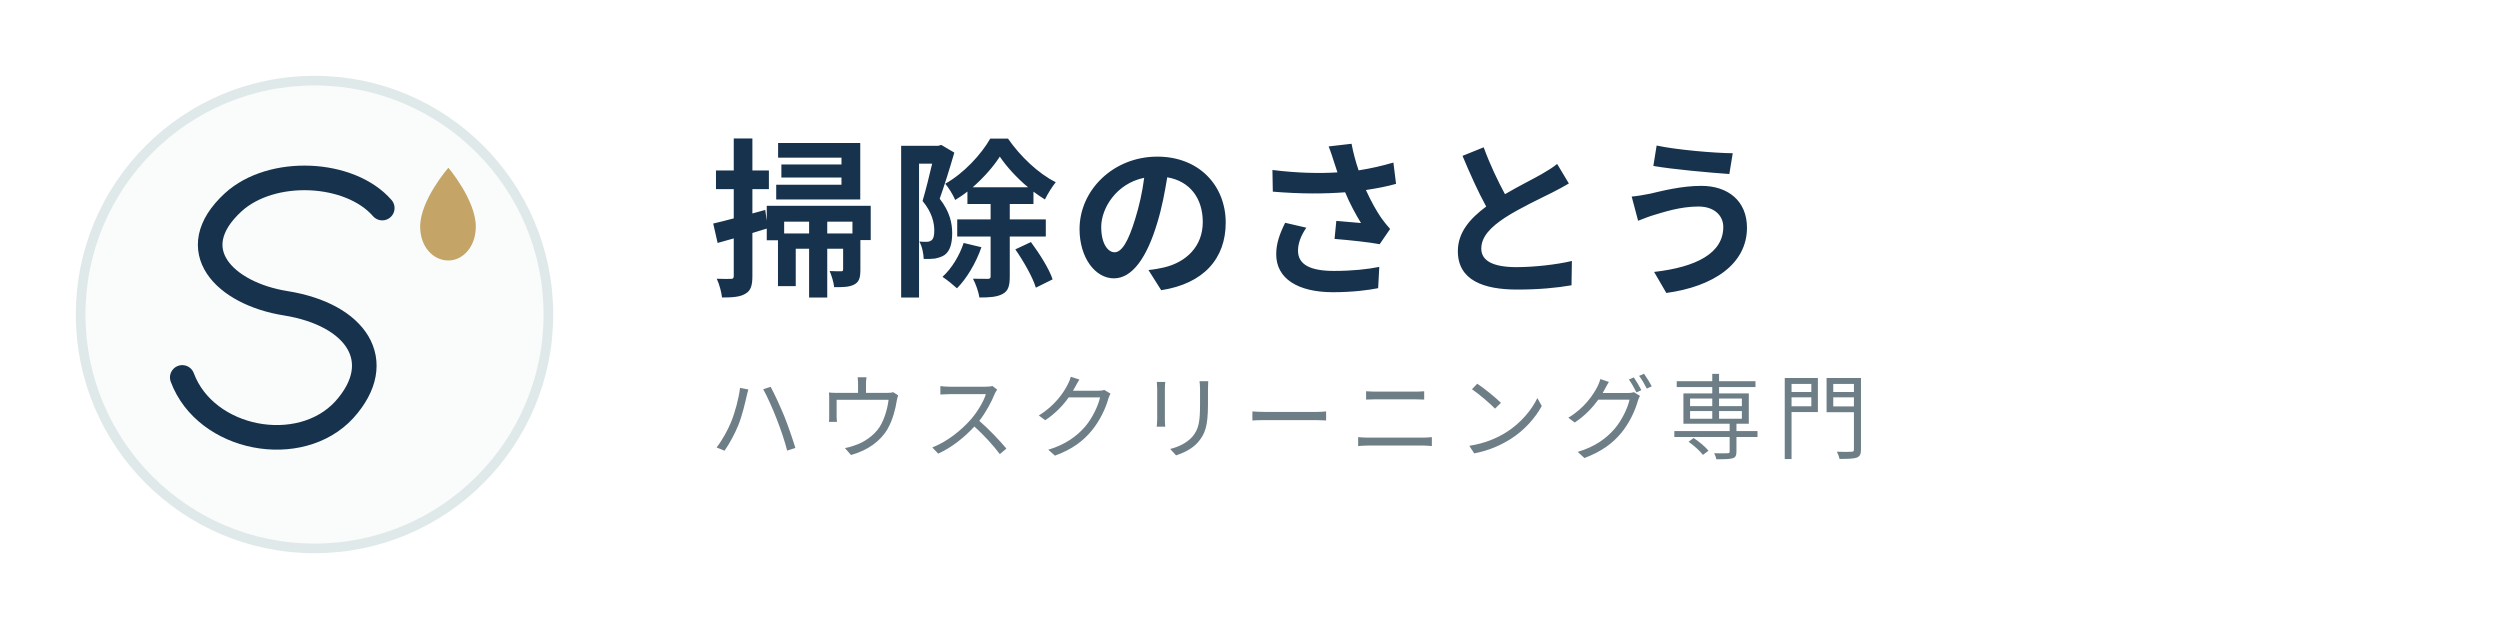
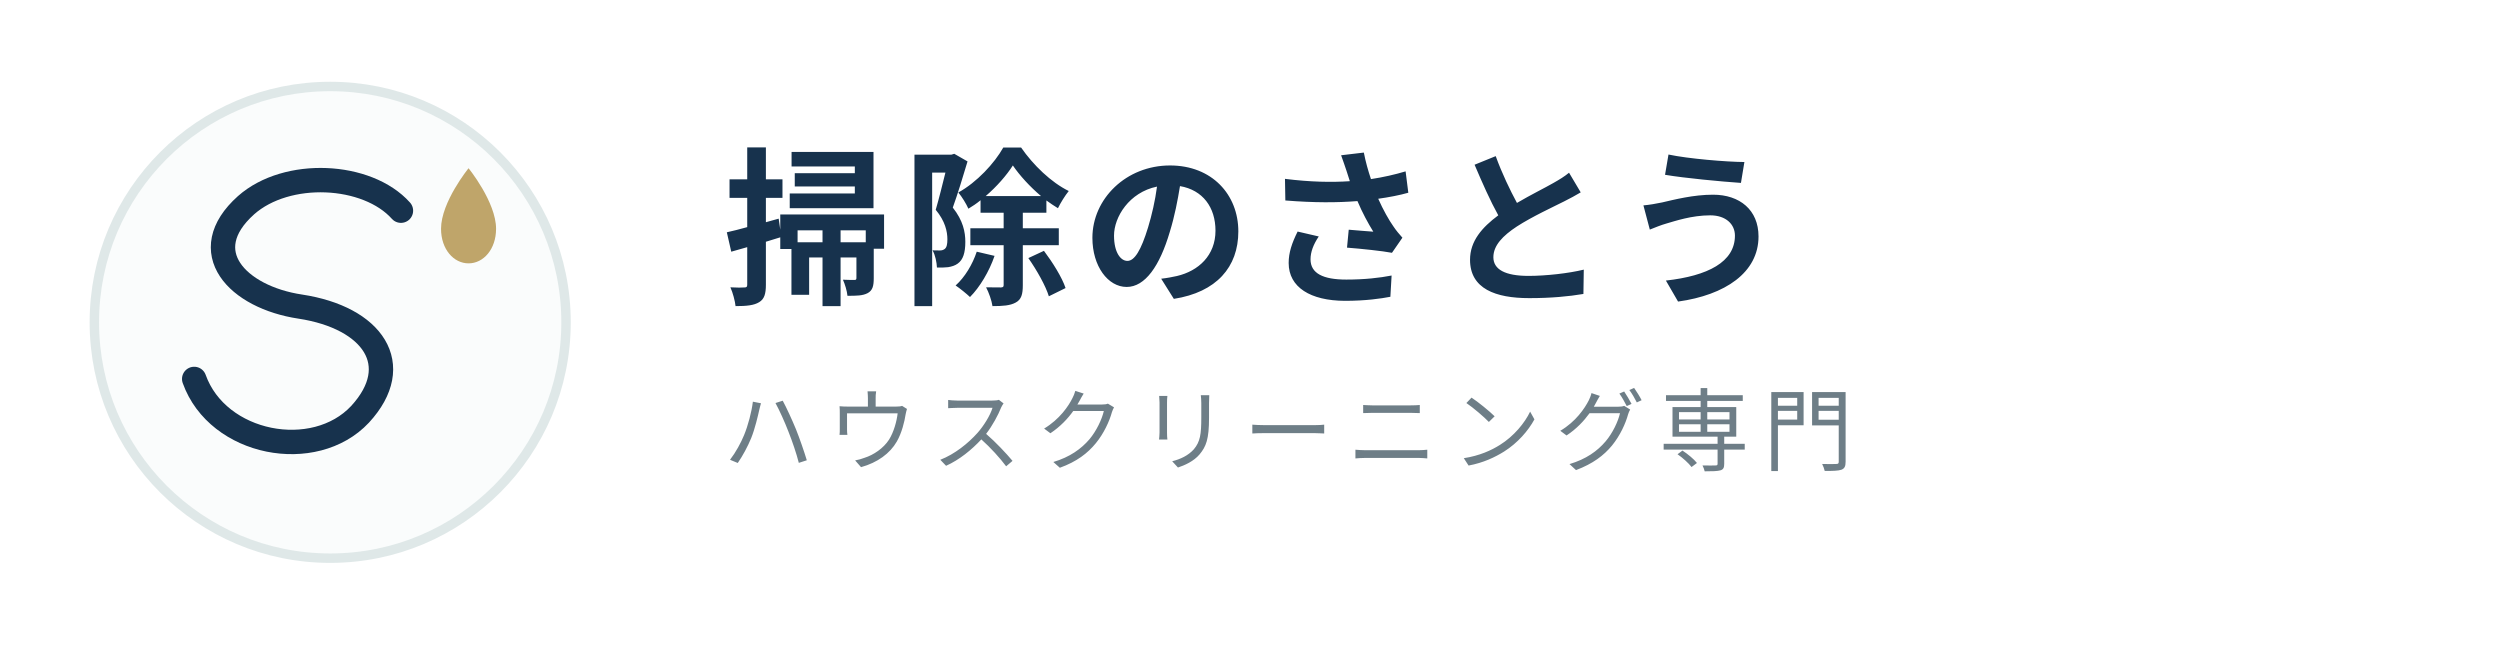
- <svg xmlns="http://www.w3.org/2000/svg" width="310" height="78" viewBox="0 0 310 78" fill="none" role="img" aria-label="掃除のさとう">
-   <rect width="310" height="78" fill="none" />
-   <circle cx="39" cy="39" r="29" fill="#FAFCFC" stroke="#E0E9E9" stroke-width="1.2" />
-   <path d="M47.4 25.8C43.4 21.2 33.7 20.7 28.9 25.1C22.5 31 27.9 36.4 35.4 37.6C44.2 39 48.1 44.8 42.7 50.8C37.2 56.8 25.5 54.6 22.6 46.8" stroke="#17324D" stroke-width="3.05" stroke-linecap="round" />
-   <path d="M55.6 20.8C55.6 20.8 59 24.8 59 28.1C59 30.6 57.4 32.3 55.6 32.3C53.7 32.3 52.1 30.6 52.1 28.1C52.1 24.8 55.6 20.8 55.6 20.8Z" fill="#C4A567" />
-   <text x="88" y="35" fill="#17324D" font-family="-apple-system, BlinkMacSystemFont, 'Noto Sans JP', sans-serif" font-size="21" font-weight="660" letter-spacing=".06em">掃除のさとう</text>
-   <text x="88" y="56" fill="#6E7E87" font-family="-apple-system, BlinkMacSystemFont, 'Noto Sans JP', sans-serif" font-size="11.5" letter-spacing=".15em">ハウスクリーニング専門</text>
+ <svg xmlns="http://www.w3.org/2000/svg" width="318" height="82" viewBox="0 0 318 82" fill="none" role="img" aria-label="掃除のさとう">
+   <rect width="318" height="82" fill="none" />
+   <circle cx="42" cy="41" r="30" fill="#FAFCFC" stroke="#DFE8E8" stroke-width="1.2" />
+   <path d="M51 26.8C46.7 22 36.5 21.5 31.3 26.1C24.7 32 30.2 37.8 38.2 39C47.4 40.4 51.6 46.4 45.8 52.7C40 58.9 27.7 56.6 24.7 48.2" stroke="#17324D" stroke-width="3.1" stroke-linecap="round" />
+   <path d="M59.6 21.4C59.6 21.4 63.1 25.7 63.1 29.1C63.1 31.7 61.5 33.5 59.6 33.5C57.7 33.5 56.1 31.7 56.1 29.1C56.1 25.7 59.6 21.4 59.6 21.4Z" fill="#BFA56A" />
+   <text x="92" y="37" fill="#17324D" font-family="-apple-system, BlinkMacSystemFont, 'Noto Sans JP', sans-serif" font-size="21.5" font-weight="660" letter-spacing=".06em">掃除のさとう</text>
+   <text x="92" y="59" fill="#6E7E87" font-family="-apple-system, BlinkMacSystemFont, 'Noto Sans JP', sans-serif" font-size="11.5" letter-spacing=".15em">ハウスクリーニング専門</text>
</svg>
